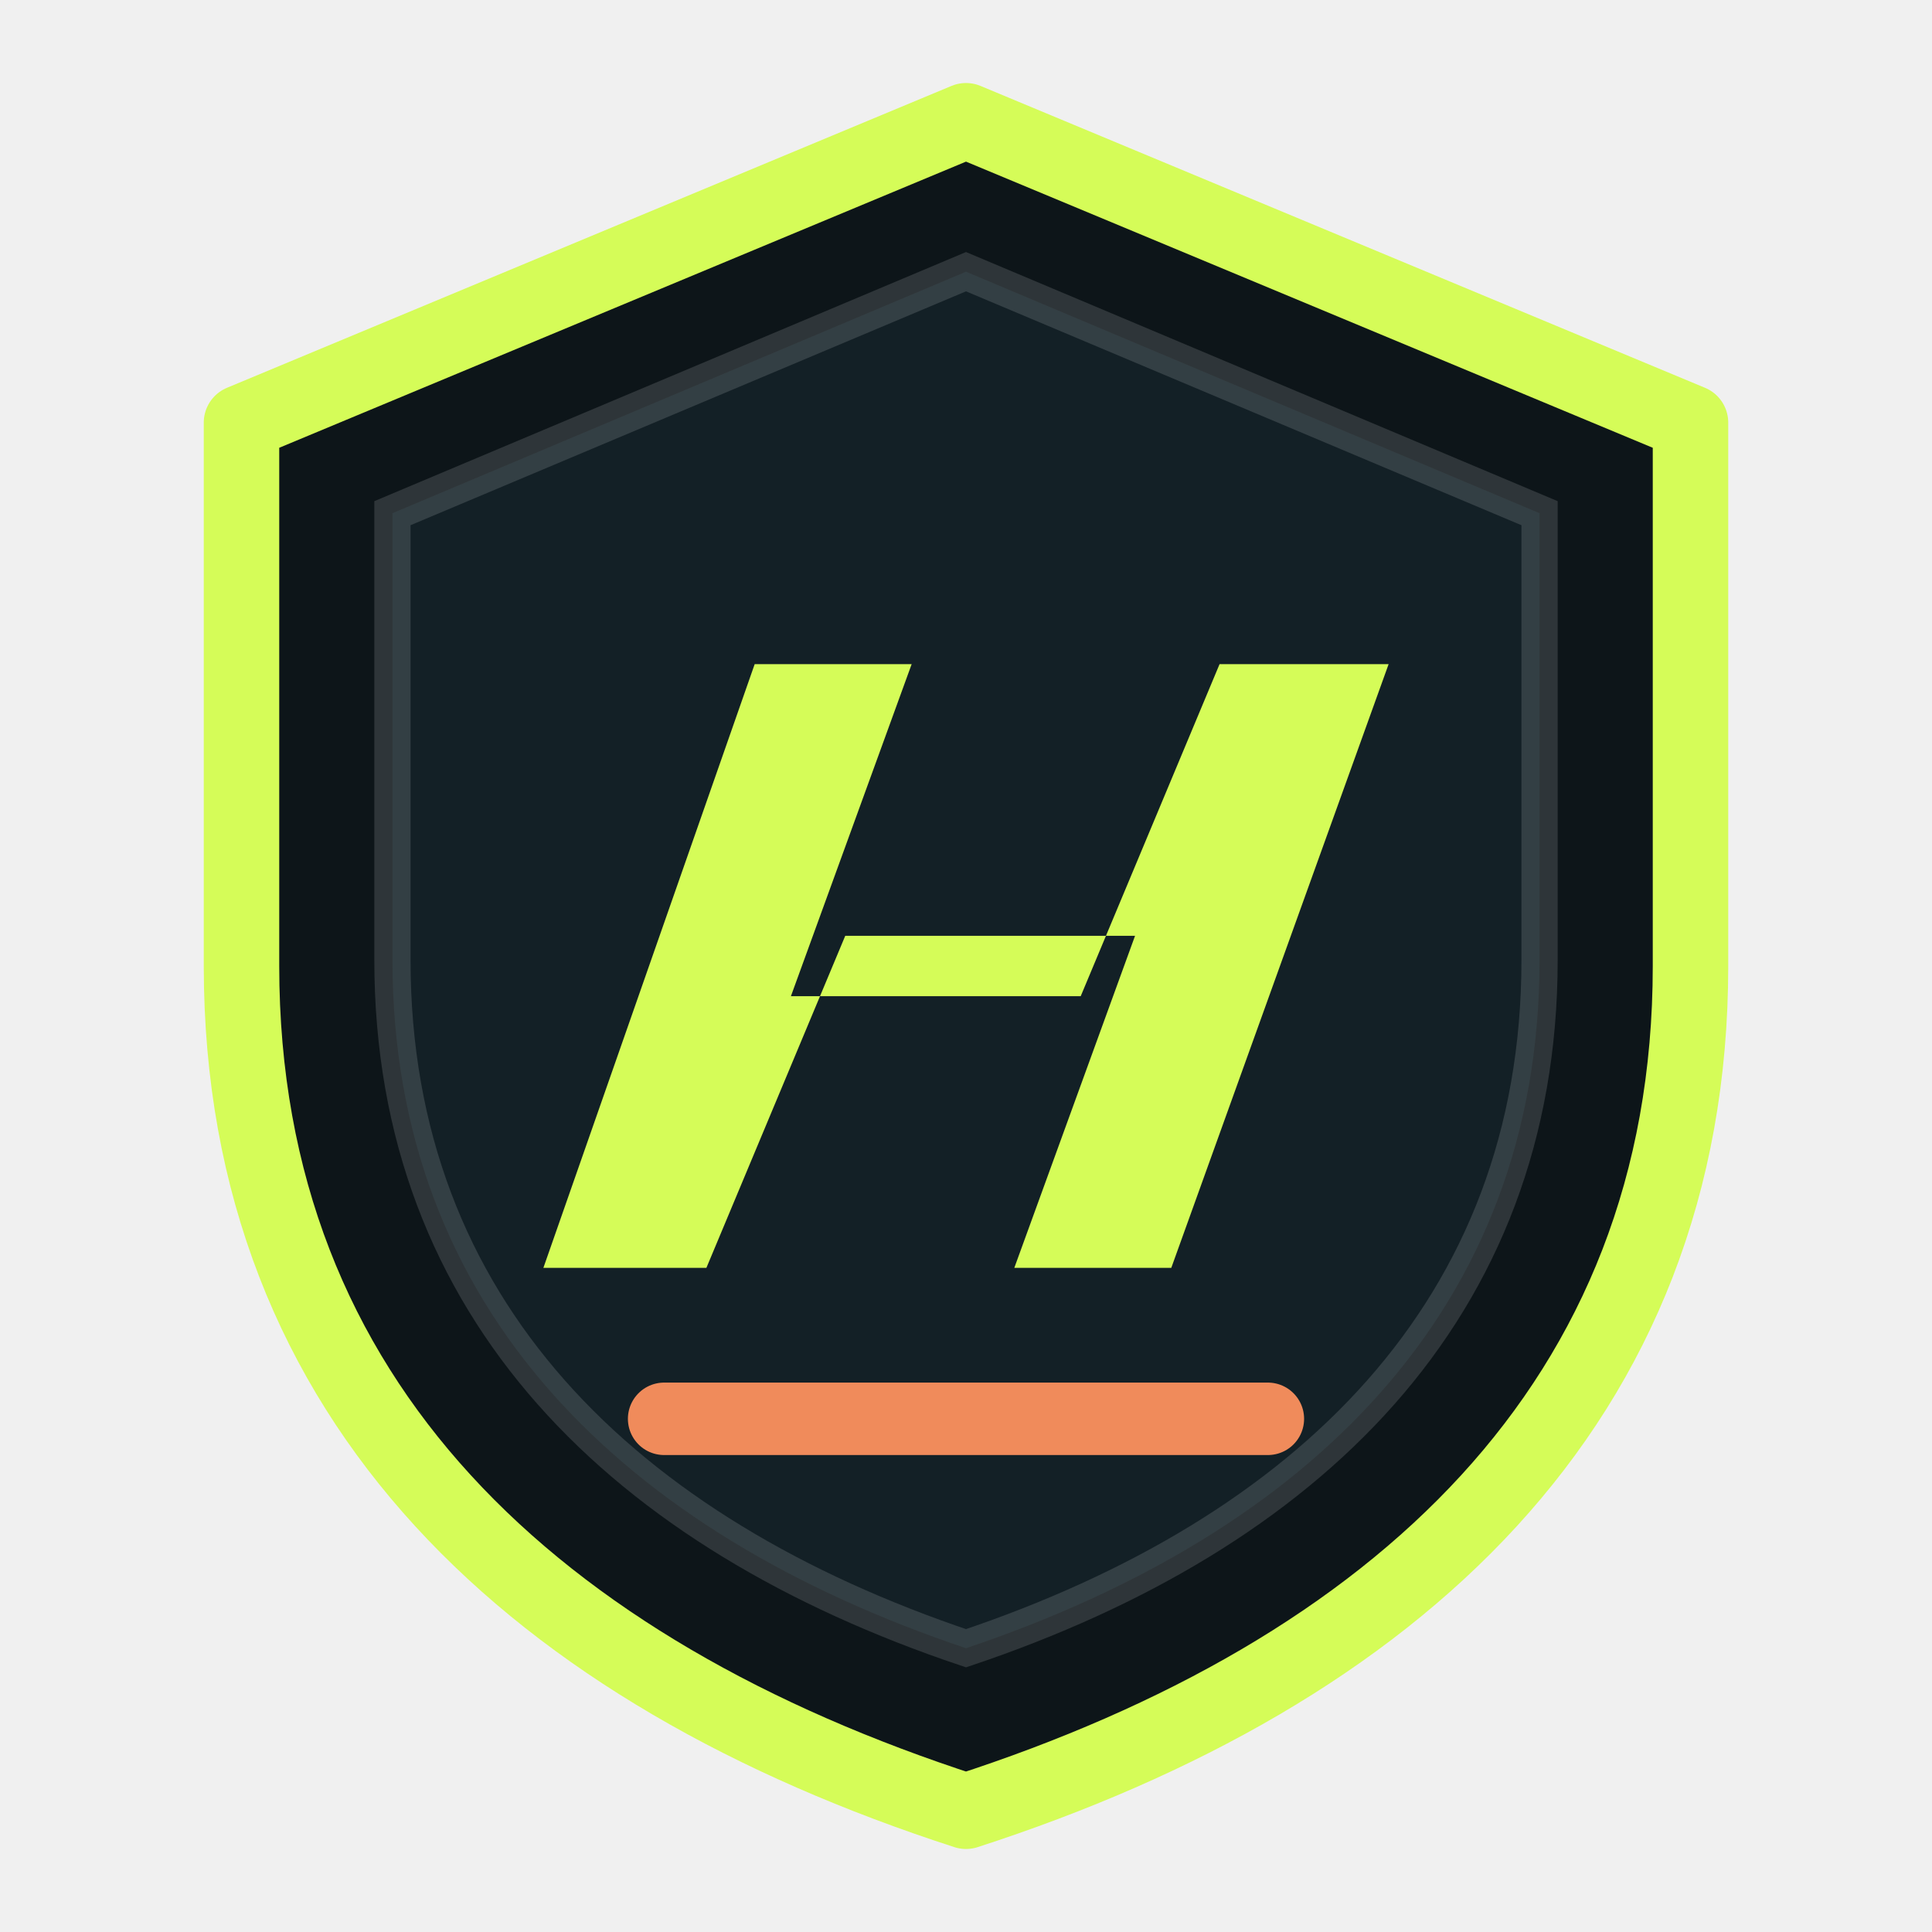
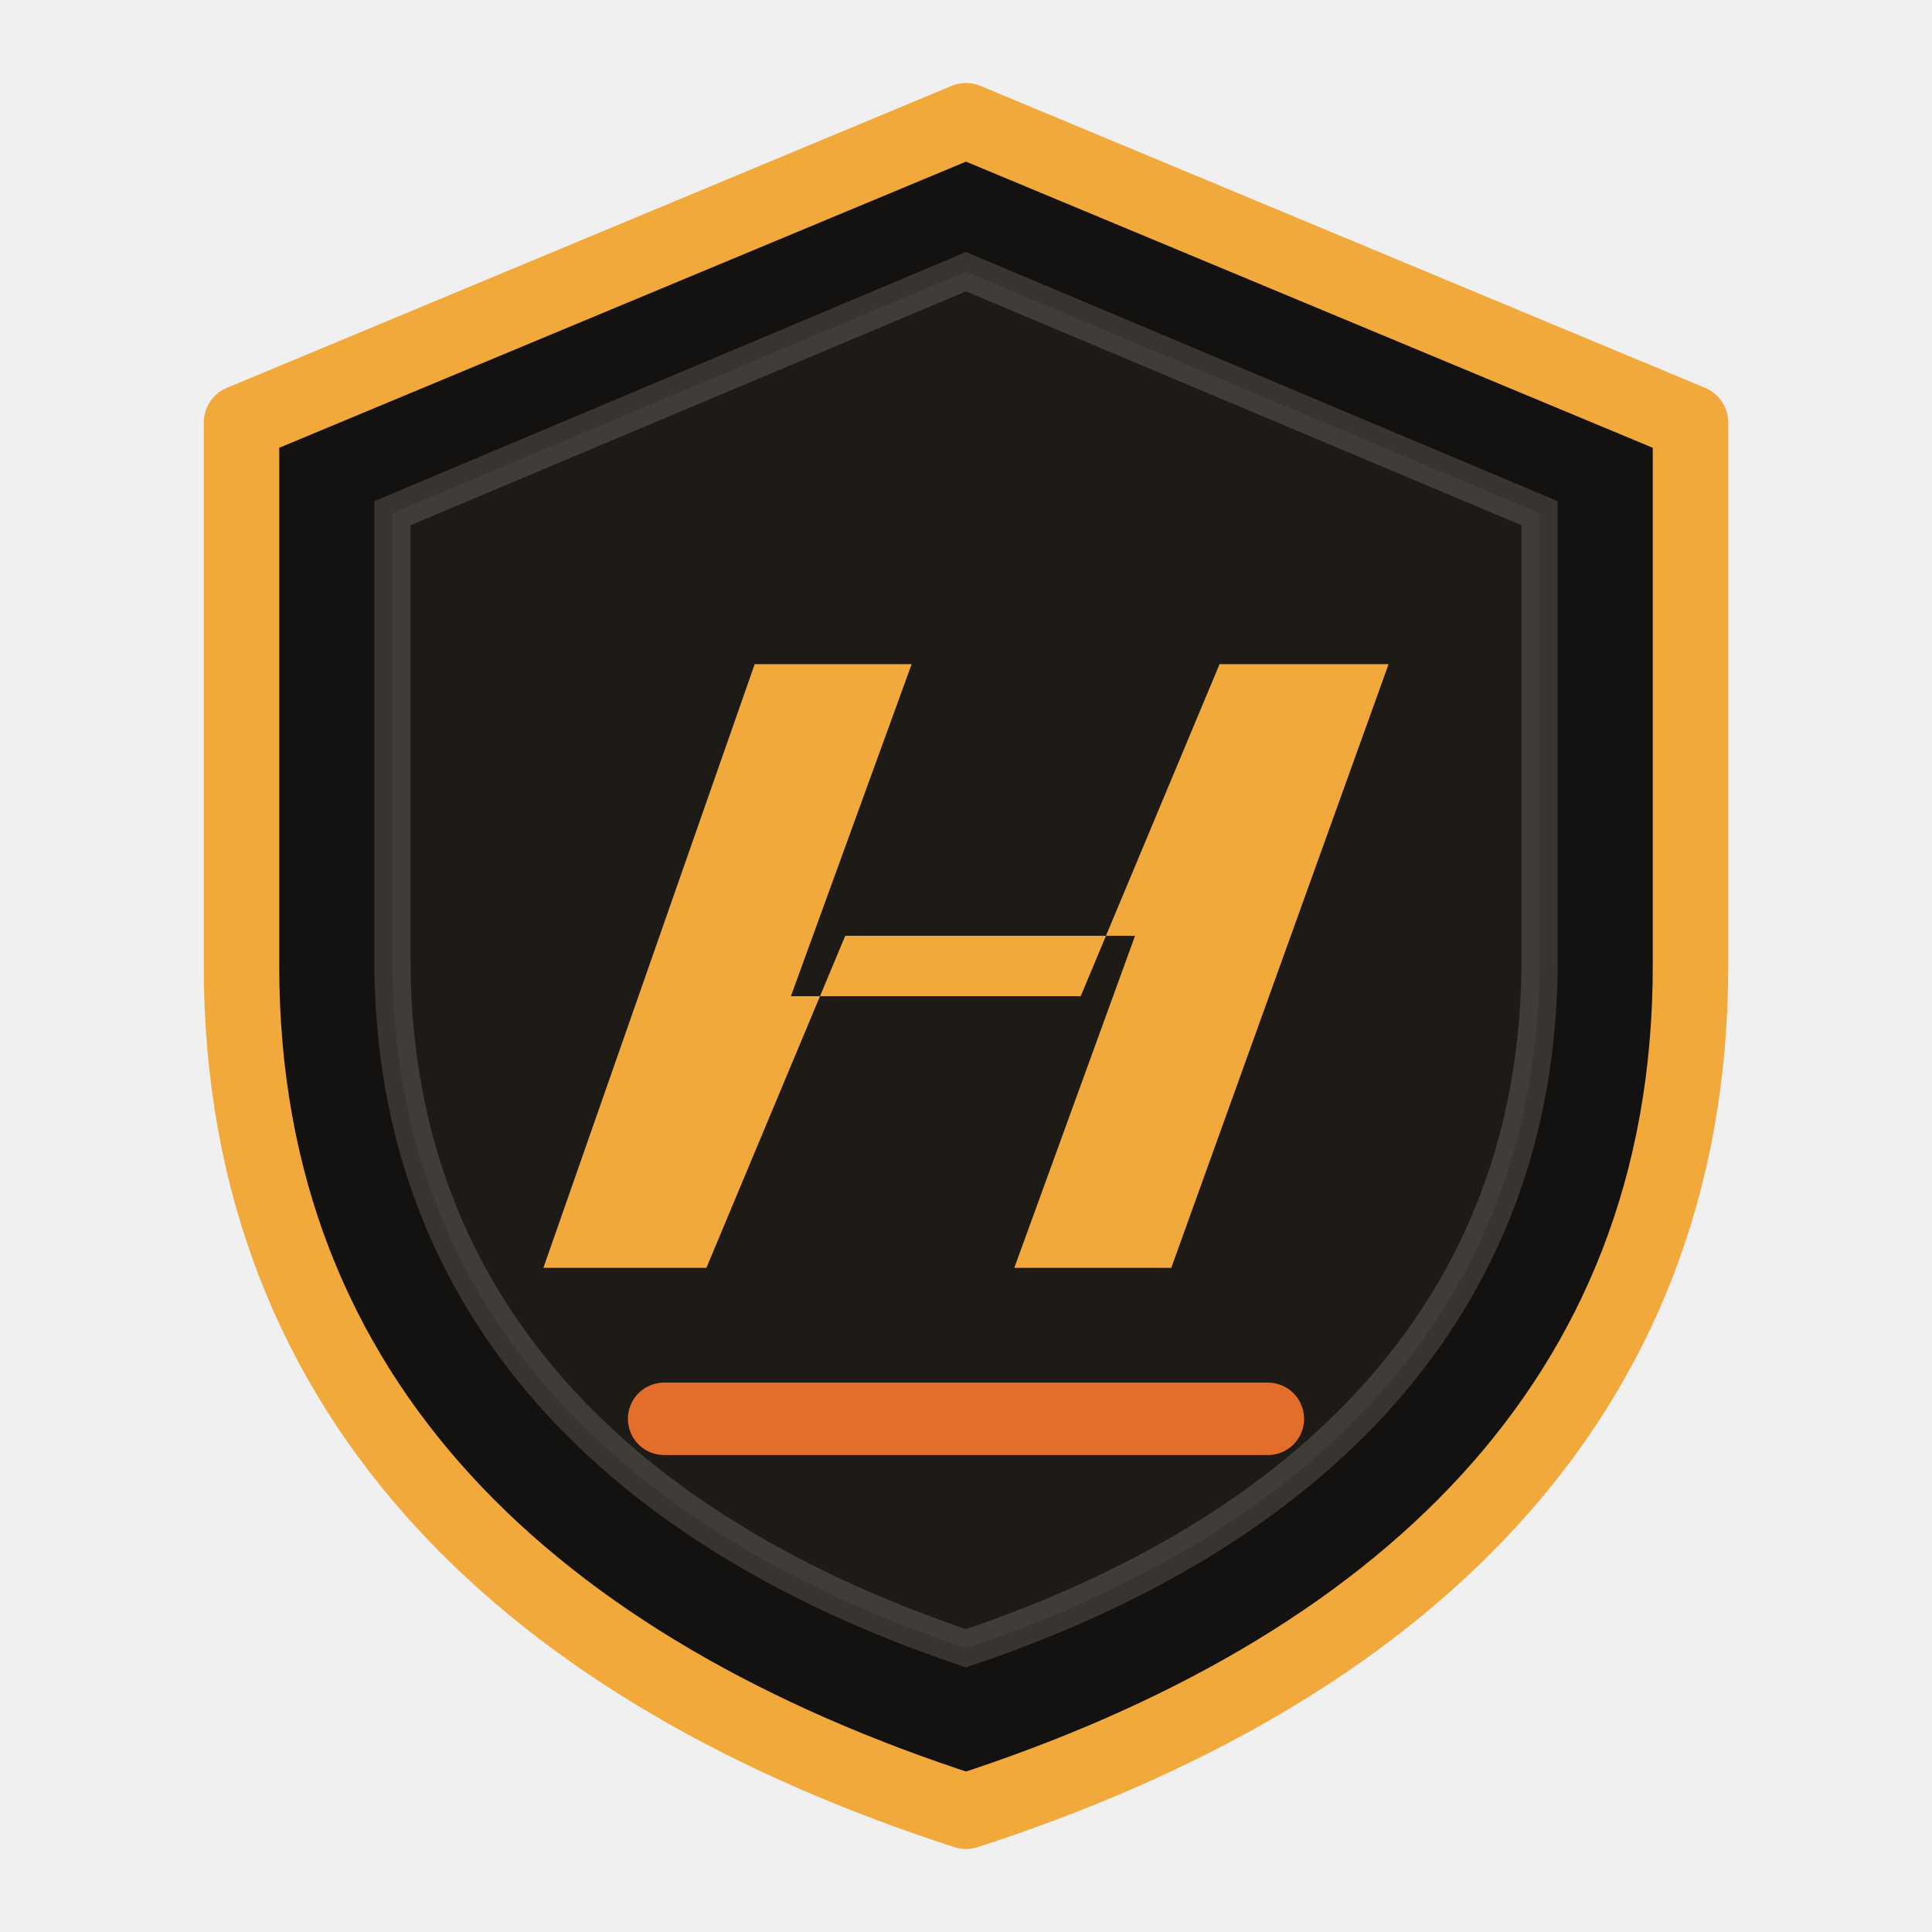
<svg xmlns="http://www.w3.org/2000/svg" viewBox="0 0 64 64" fill="none">
-   <path d="M32 4 56 14v18c0 14.5-9.8 23.4-24 28C17.8 55.4 8 46.5 8 32V14L32 4Z" fill="#0d1519" stroke="#d5fc58" stroke-width="2.5" stroke-linejoin="round" />
-   <path d="M32 9 51 17v14.8c0 11.6-7.7 19-19 22.8-11.3-3.8-19-11.2-19-22.8V17L32 9Z" fill="#132026" stroke="#ffffff" stroke-opacity=".14" stroke-width="1.2" />
-   <path d="M18 42 25 22h5.2l-4 11h9.6l4.6-11H46l-7.2 20h-5.2l4-11H28l-4.6 11H18Z" fill="#d5fc58" />
-   <path d="M22 47h20" stroke="#f08b5b" stroke-width="2.4" stroke-linecap="round" />
+   <path d="M32 4 56 14v18c0 14.5-9.8 23.4-24 28C17.8 55.4 8 46.5 8 32V14L32 4Z" fill="#141210" stroke="#f2a93b" stroke-width="2.5" stroke-linejoin="round" />
+   <path d="M32 9 51 17v14.8c0 11.6-7.7 19-19 22.8-11.3-3.8-19-11.2-19-22.8V17L32 9Z" fill="#1e1a16" stroke="#f5efe6" stroke-opacity=".16" stroke-width="1.2" />
+   <path d="M18 42 25 22h5.2l-4 11h9.6l4.6-11H46l-7.2 20h-5.2l4-11H28l-4.6 11H18Z" fill="#f2a93b" />
+   <path d="M22 47h20" stroke="#e36d2b" stroke-width="2.4" stroke-linecap="round" />
</svg>
